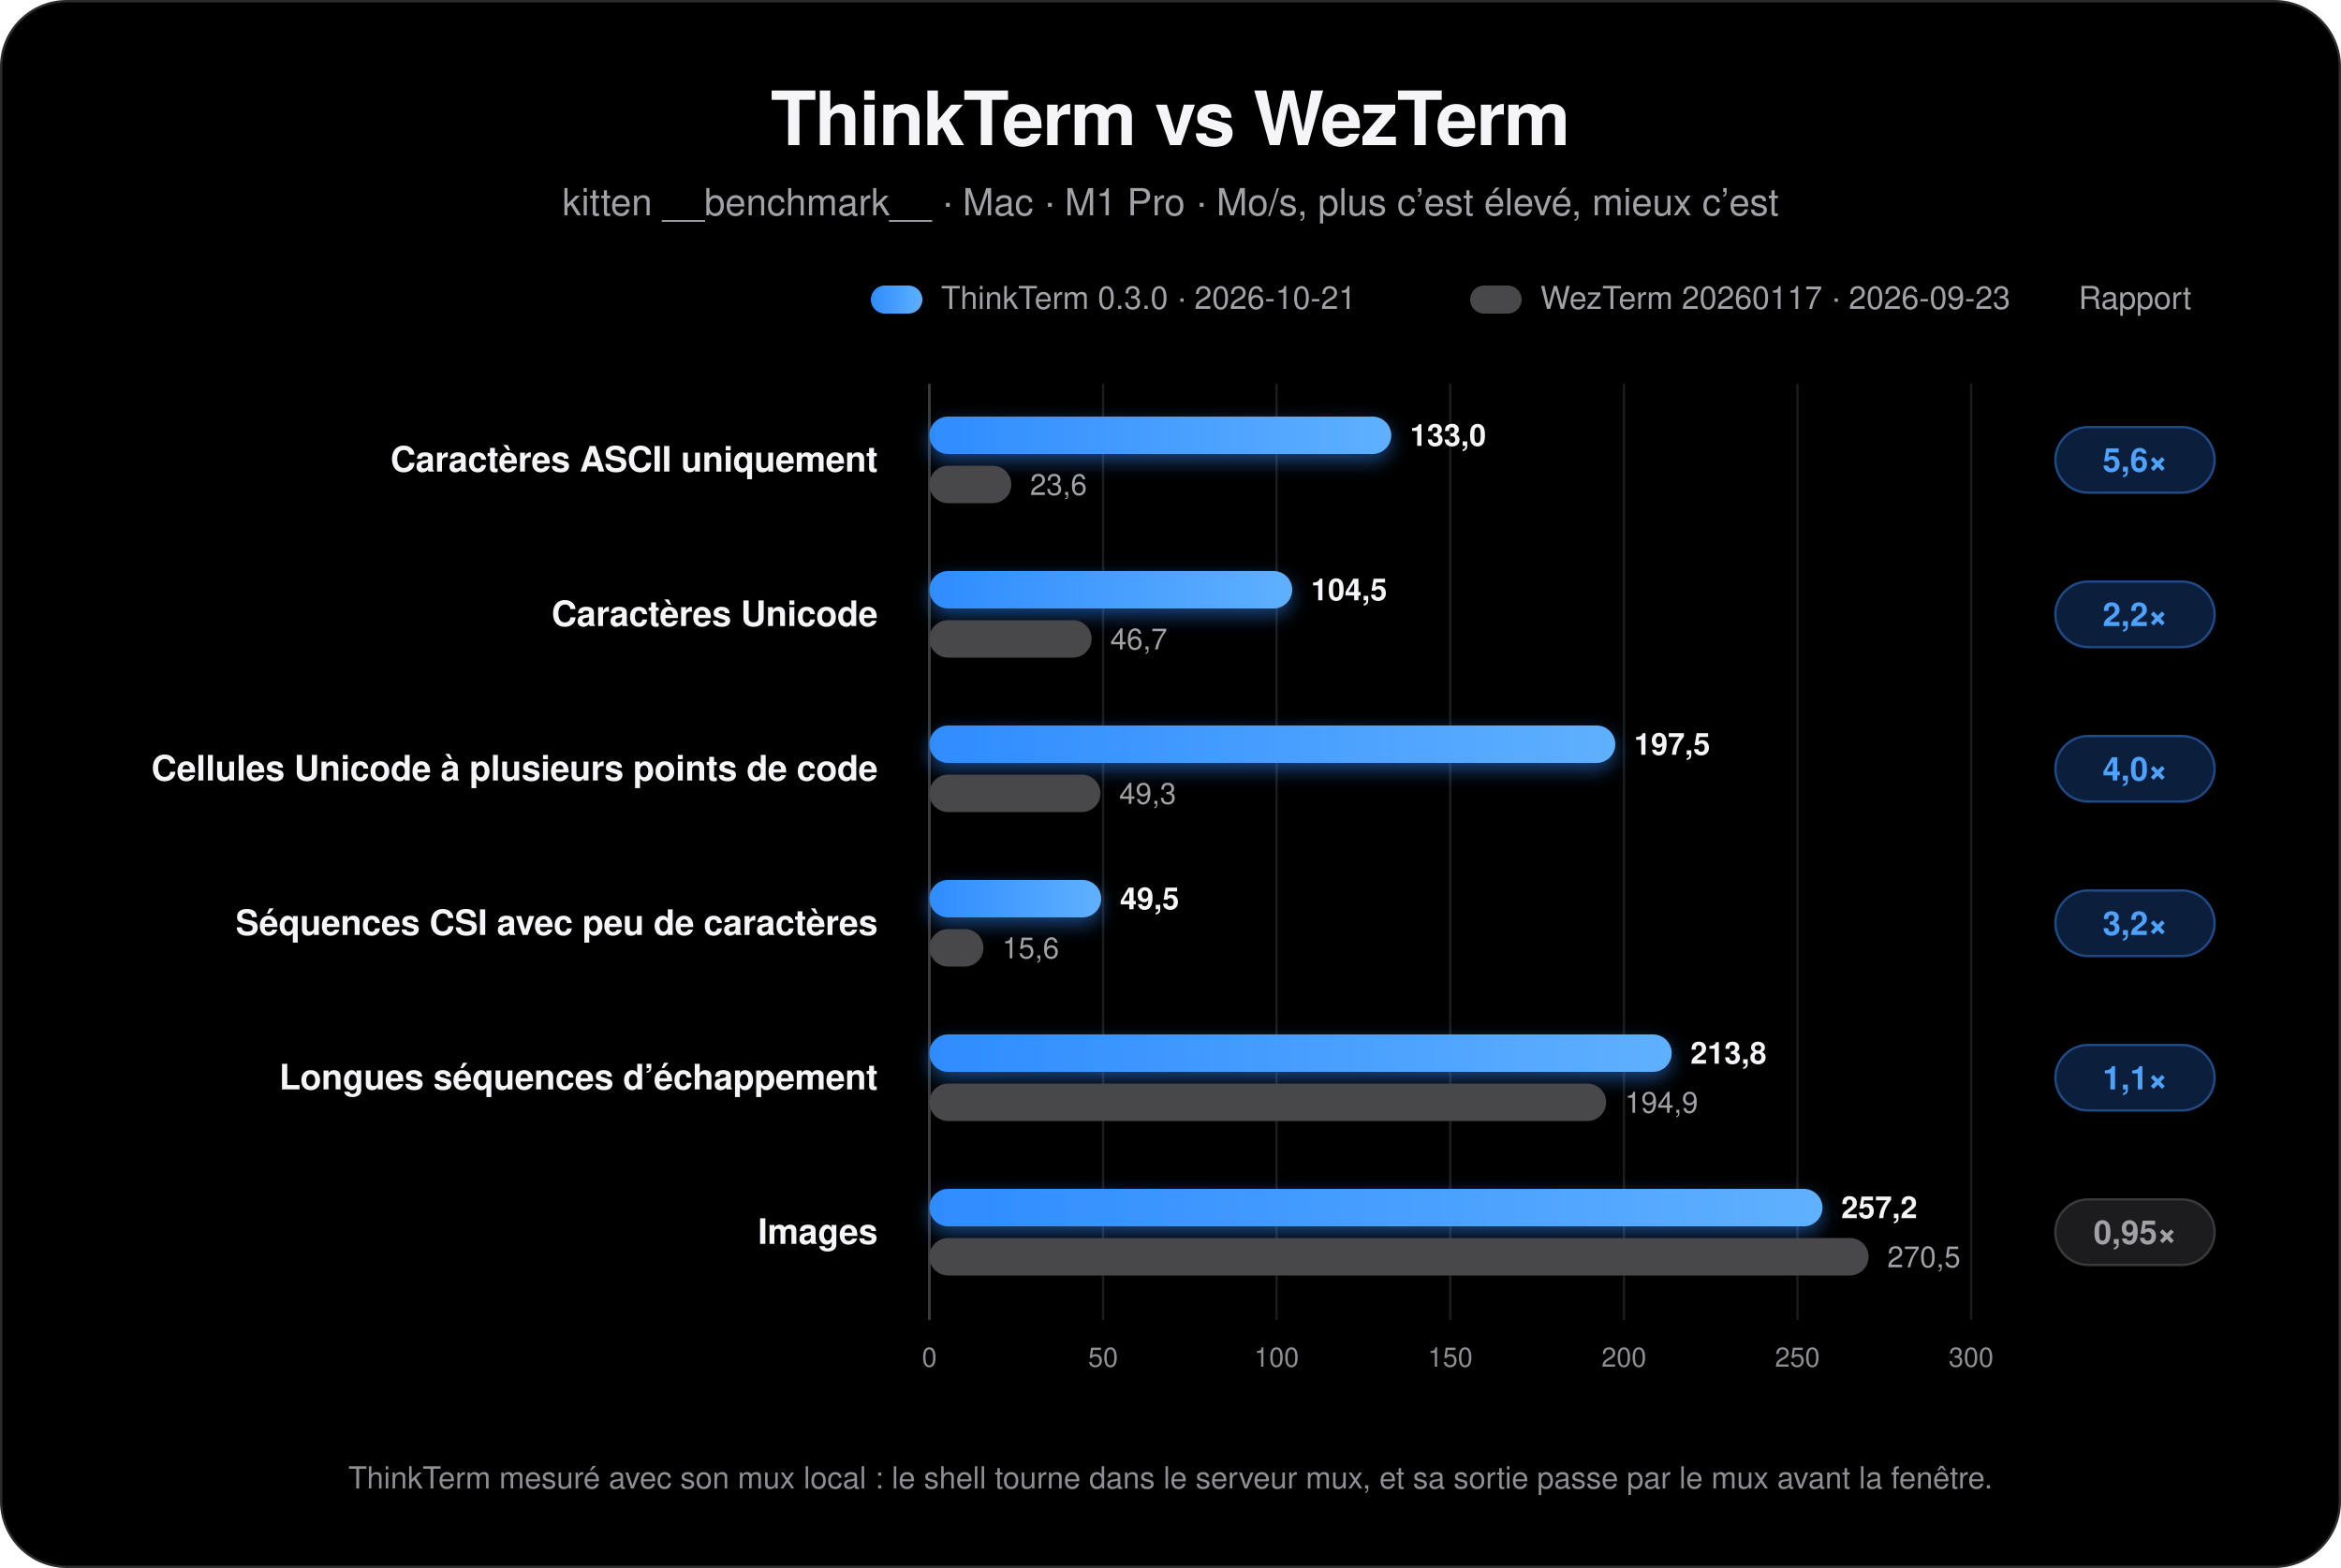
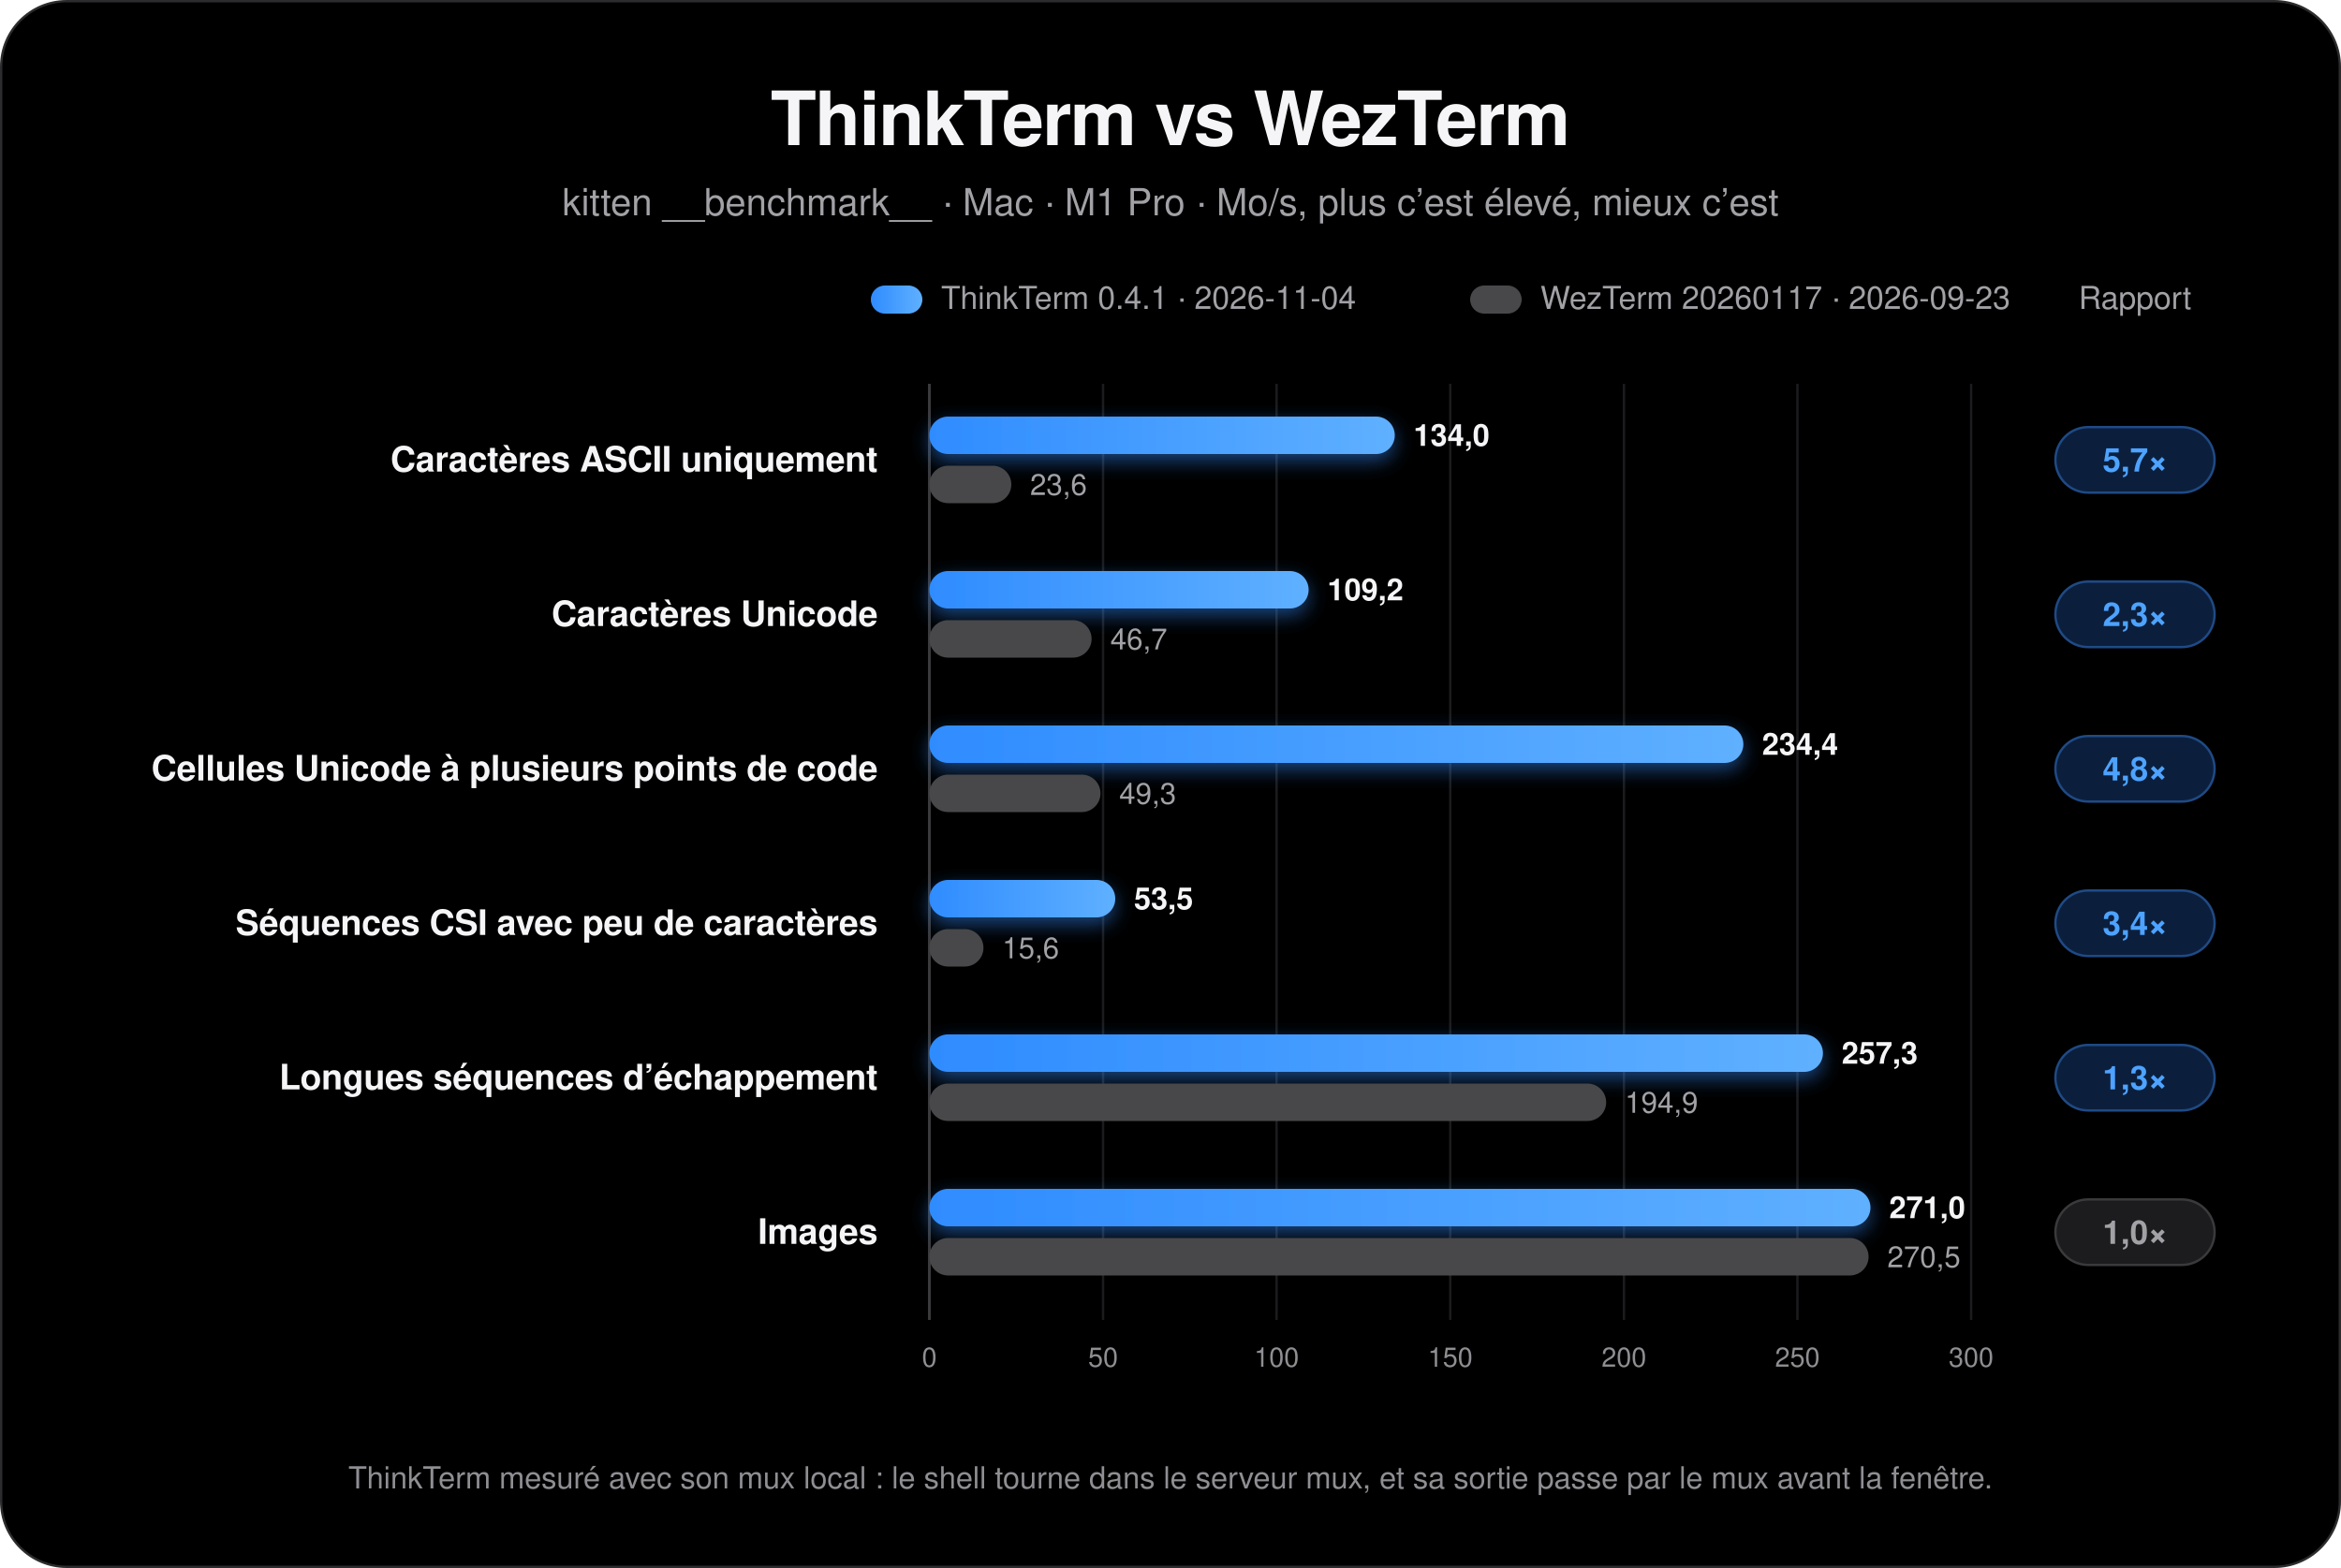
<svg xmlns="http://www.w3.org/2000/svg" viewBox="0 0 1000 670" width="1000" height="670" role="img" aria-labelledby="t d">
  <defs>
    <linearGradient id="ours" x1="0" y1="0" x2="1" y2="0">
      <stop offset="0" stop-color="#2f8cff" />
      <stop offset="1" stop-color="#5fb0ff" />
    </linearGradient>
    <filter id="glow" x="-10%" y="-80%" width="120%" height="300%">
      <feDropShadow dx="0" dy="3" stdDeviation="4" flood-color="#2f8cff" flood-opacity="0.5" />
    </filter>
  </defs>
  <style>
text { font-family: -apple-system, BlinkMacSystemFont, 'SF Pro Display', 'SF Pro Text', 'Segoe UI', 'Helvetica Neue', Helvetica, Arial, sans-serif; fill: #f5f5f7; }
.headline { font-size: 32px; font-weight: 700; letter-spacing: -0.6px; }
.subhead { font-size: 16px; fill: #a1a1a6; }
.label { font-size: 15px; font-weight: 600; letter-spacing: -0.1px; }
.legend { font-size: 13.5px; font-weight: 500; fill: #a1a1a6; }
.val-ours { font-size: 13px; font-weight: 700; }
.val-theirs { font-size: 12.5px; font-weight: 500; fill: #a1a1a6; }
.tick { font-size: 11.5px; fill: #8e8e93; }
.caption { font-size: 13px; font-weight: 500; fill: #8e8e93; }
.grid { stroke: #1c1c1e; stroke-width: 1; }
.axis { stroke: #3a3a3c; stroke-width: 1.2; }
.ours { fill: url(#ours); }
.ours-bar { fill: url(#ours); filter: url(#glow); }
.theirs { fill: #48484a; }
.win { fill: #0b1f3d; stroke: #1f4a85; }
.win-t { font-size: 14px; font-weight: 700; fill: #4da3ff; }
.even { fill: #1c1c1e; stroke: #3a3a3c; }
.even-t { font-size: 14px; font-weight: 700; fill: #a1a1a6; }
</style>
  <rect x="0.5" y="0.5" width="999" height="669" rx="28" fill="#000000" stroke="#2c2c2e" />
  <text x="500" y="62" class="headline" text-anchor="middle">ThinkTerm vs WezTerm</text>
  <text x="500" y="92" class="subhead" text-anchor="middle">kitten __benchmark__ · Mac · M1 Pro · Mo/s, plus c’est élevé, mieux c’est</text>
  <rect x="372" y="122" width="22" height="12" rx="6" class="ours" />
-   <text x="402" y="132" class="legend">ThinkTerm 0.3.0 · 2026-10-21</text>
+   <text x="402" y="132" class="legend">ThinkTerm 0.4.1 · 2026-11-04</text>
  <rect x="628" y="122" width="22" height="12" rx="6" class="theirs" />
  <text x="658" y="132" class="legend">WezTerm 20260117 · 2026-09-23</text>
  <text x="912" y="132" class="legend" text-anchor="middle">Rapport</text>
  <line x1="471.2" y1="164" x2="471.2" y2="564" class="grid" />
  <text x="471.2" y="584" class="tick" text-anchor="middle">50</text>
  <line x1="545.3" y1="164" x2="545.3" y2="564" class="grid" />
  <text x="545.3" y="584" class="tick" text-anchor="middle">100</text>
  <line x1="619.5" y1="164" x2="619.5" y2="564" class="grid" />
  <text x="619.5" y="584" class="tick" text-anchor="middle">150</text>
  <line x1="693.7" y1="164" x2="693.7" y2="564" class="grid" />
  <text x="693.7" y="584" class="tick" text-anchor="middle">200</text>
  <line x1="767.8" y1="164" x2="767.8" y2="564" class="grid" />
  <text x="767.8" y="584" class="tick" text-anchor="middle">250</text>
  <line x1="842.0" y1="164" x2="842.0" y2="564" class="grid" />
  <text x="842.0" y="584" class="tick" text-anchor="middle">300</text>
  <line x1="397" y1="164" x2="397" y2="564" class="axis" />
  <text x="397" y="584" class="tick" text-anchor="middle">0</text>
  <text x="375" y="201.5" class="label" text-anchor="end">Caractères ASCII uniquement</text>
-   <rect x="397" y="178" width="197.3" height="16" rx="8.0" class="ours-bar" />
-   <text x="602.3" y="190.5" class="val-ours">133,0</text>
+   <rect x="397" y="178" width="198.8" height="16" rx="8.0" class="ours-bar" />
+   <text x="603.8" y="190.5" class="val-ours">134,0</text>
  <rect x="397" y="199" width="35.0" height="16" rx="8.0" class="theirs" />
  <text x="440.0" y="211.5" class="val-theirs">23,6</text>
  <rect x="878" y="182.5" width="68" height="28" rx="14" class="win" />
-   <text x="912" y="201.5" class="win-t" text-anchor="middle">5,6×</text>
+   <text x="912" y="201.5" class="win-t" text-anchor="middle">5,7×</text>
  <text x="375" y="267.5" class="label" text-anchor="end">Caractères Unicode</text>
-   <rect x="397" y="244" width="155.0" height="16" rx="8.0" class="ours-bar" />
-   <text x="560.0" y="256.5" class="val-ours">104,5</text>
+   <rect x="397" y="244" width="162.0" height="16" rx="8.0" class="ours-bar" />
+   <text x="567.0" y="256.5" class="val-ours">109,2</text>
  <rect x="397" y="265" width="69.3" height="16" rx="8.0" class="theirs" />
  <text x="474.3" y="277.5" class="val-theirs">46,7</text>
  <rect x="878" y="248.5" width="68" height="28" rx="14" class="win" />
-   <text x="912" y="267.5" class="win-t" text-anchor="middle">2,2×</text>
+   <text x="912" y="267.5" class="win-t" text-anchor="middle">2,3×</text>
  <text x="375" y="333.5" class="label" text-anchor="end">Cellules Unicode à plusieurs points de code</text>
-   <rect x="397" y="310" width="293.0" height="16" rx="8.0" class="ours-bar" />
-   <text x="698.0" y="322.5" class="val-ours">197,5</text>
+   <rect x="397" y="310" width="347.7" height="16" rx="8.0" class="ours-bar" />
+   <text x="752.7" y="322.5" class="val-ours">234,4</text>
  <rect x="397" y="331" width="73.1" height="16" rx="8.0" class="theirs" />
  <text x="478.1" y="343.5" class="val-theirs">49,3</text>
  <rect x="878" y="314.5" width="68" height="28" rx="14" class="win" />
-   <text x="912" y="333.5" class="win-t" text-anchor="middle">4,0×</text>
+   <text x="912" y="333.5" class="win-t" text-anchor="middle">4,8×</text>
  <text x="375" y="399.5" class="label" text-anchor="end">Séquences CSI avec peu de caractères</text>
-   <rect x="397" y="376" width="73.4" height="16" rx="8.0" class="ours-bar" />
-   <text x="478.4" y="388.5" class="val-ours">49,5</text>
+   <rect x="397" y="376" width="79.4" height="16" rx="8.0" class="ours-bar" />
+   <text x="484.4" y="388.5" class="val-ours">53,5</text>
  <rect x="397" y="397" width="23.1" height="16" rx="8.0" class="theirs" />
  <text x="428.1" y="409.5" class="val-theirs">15,6</text>
  <rect x="878" y="380.5" width="68" height="28" rx="14" class="win" />
-   <text x="912" y="399.5" class="win-t" text-anchor="middle">3,2×</text>
+   <text x="912" y="399.5" class="win-t" text-anchor="middle">3,4×</text>
  <text x="375" y="465.5" class="label" text-anchor="end">Longues séquences d’échappement</text>
-   <rect x="397" y="442" width="317.1" height="16" rx="8.0" class="ours-bar" />
-   <text x="722.1" y="454.5" class="val-ours">213,8</text>
+   <rect x="397" y="442" width="381.7" height="16" rx="8.0" class="ours-bar" />
+   <text x="786.7" y="454.5" class="val-ours">257,3</text>
  <rect x="397" y="463" width="289.1" height="16" rx="8.0" class="theirs" />
  <text x="694.1" y="475.5" class="val-theirs">194,9</text>
  <rect x="878" y="446.5" width="68" height="28" rx="14" class="win" />
-   <text x="912" y="465.5" class="win-t" text-anchor="middle">1,1×</text>
+   <text x="912" y="465.5" class="win-t" text-anchor="middle">1,3×</text>
  <text x="375" y="531.5" class="label" text-anchor="end">Images</text>
-   <rect x="397" y="508" width="381.5" height="16" rx="8.0" class="ours-bar" />
-   <text x="786.5" y="520.5" class="val-ours">257,2</text>
+   <rect x="397" y="508" width="402.0" height="16" rx="8.0" class="ours-bar" />
+   <text x="807.0" y="520.5" class="val-ours">271,0</text>
  <rect x="397" y="529" width="401.2" height="16" rx="8.0" class="theirs" />
  <text x="806.2" y="541.5" class="val-theirs">270,5</text>
  <rect x="878" y="512.5" width="68" height="28" rx="14" class="even" />
-   <text x="912" y="531.5" class="even-t" text-anchor="middle">0,95×</text>
+   <text x="912" y="531.5" class="even-t" text-anchor="middle">1,0×</text>
  <text x="500" y="636" class="caption" text-anchor="middle">ThinkTerm mesuré avec son mux local : le shell tourne dans le serveur mux, et sa sortie passe par le mux avant la fenêtre.</text>
</svg>
